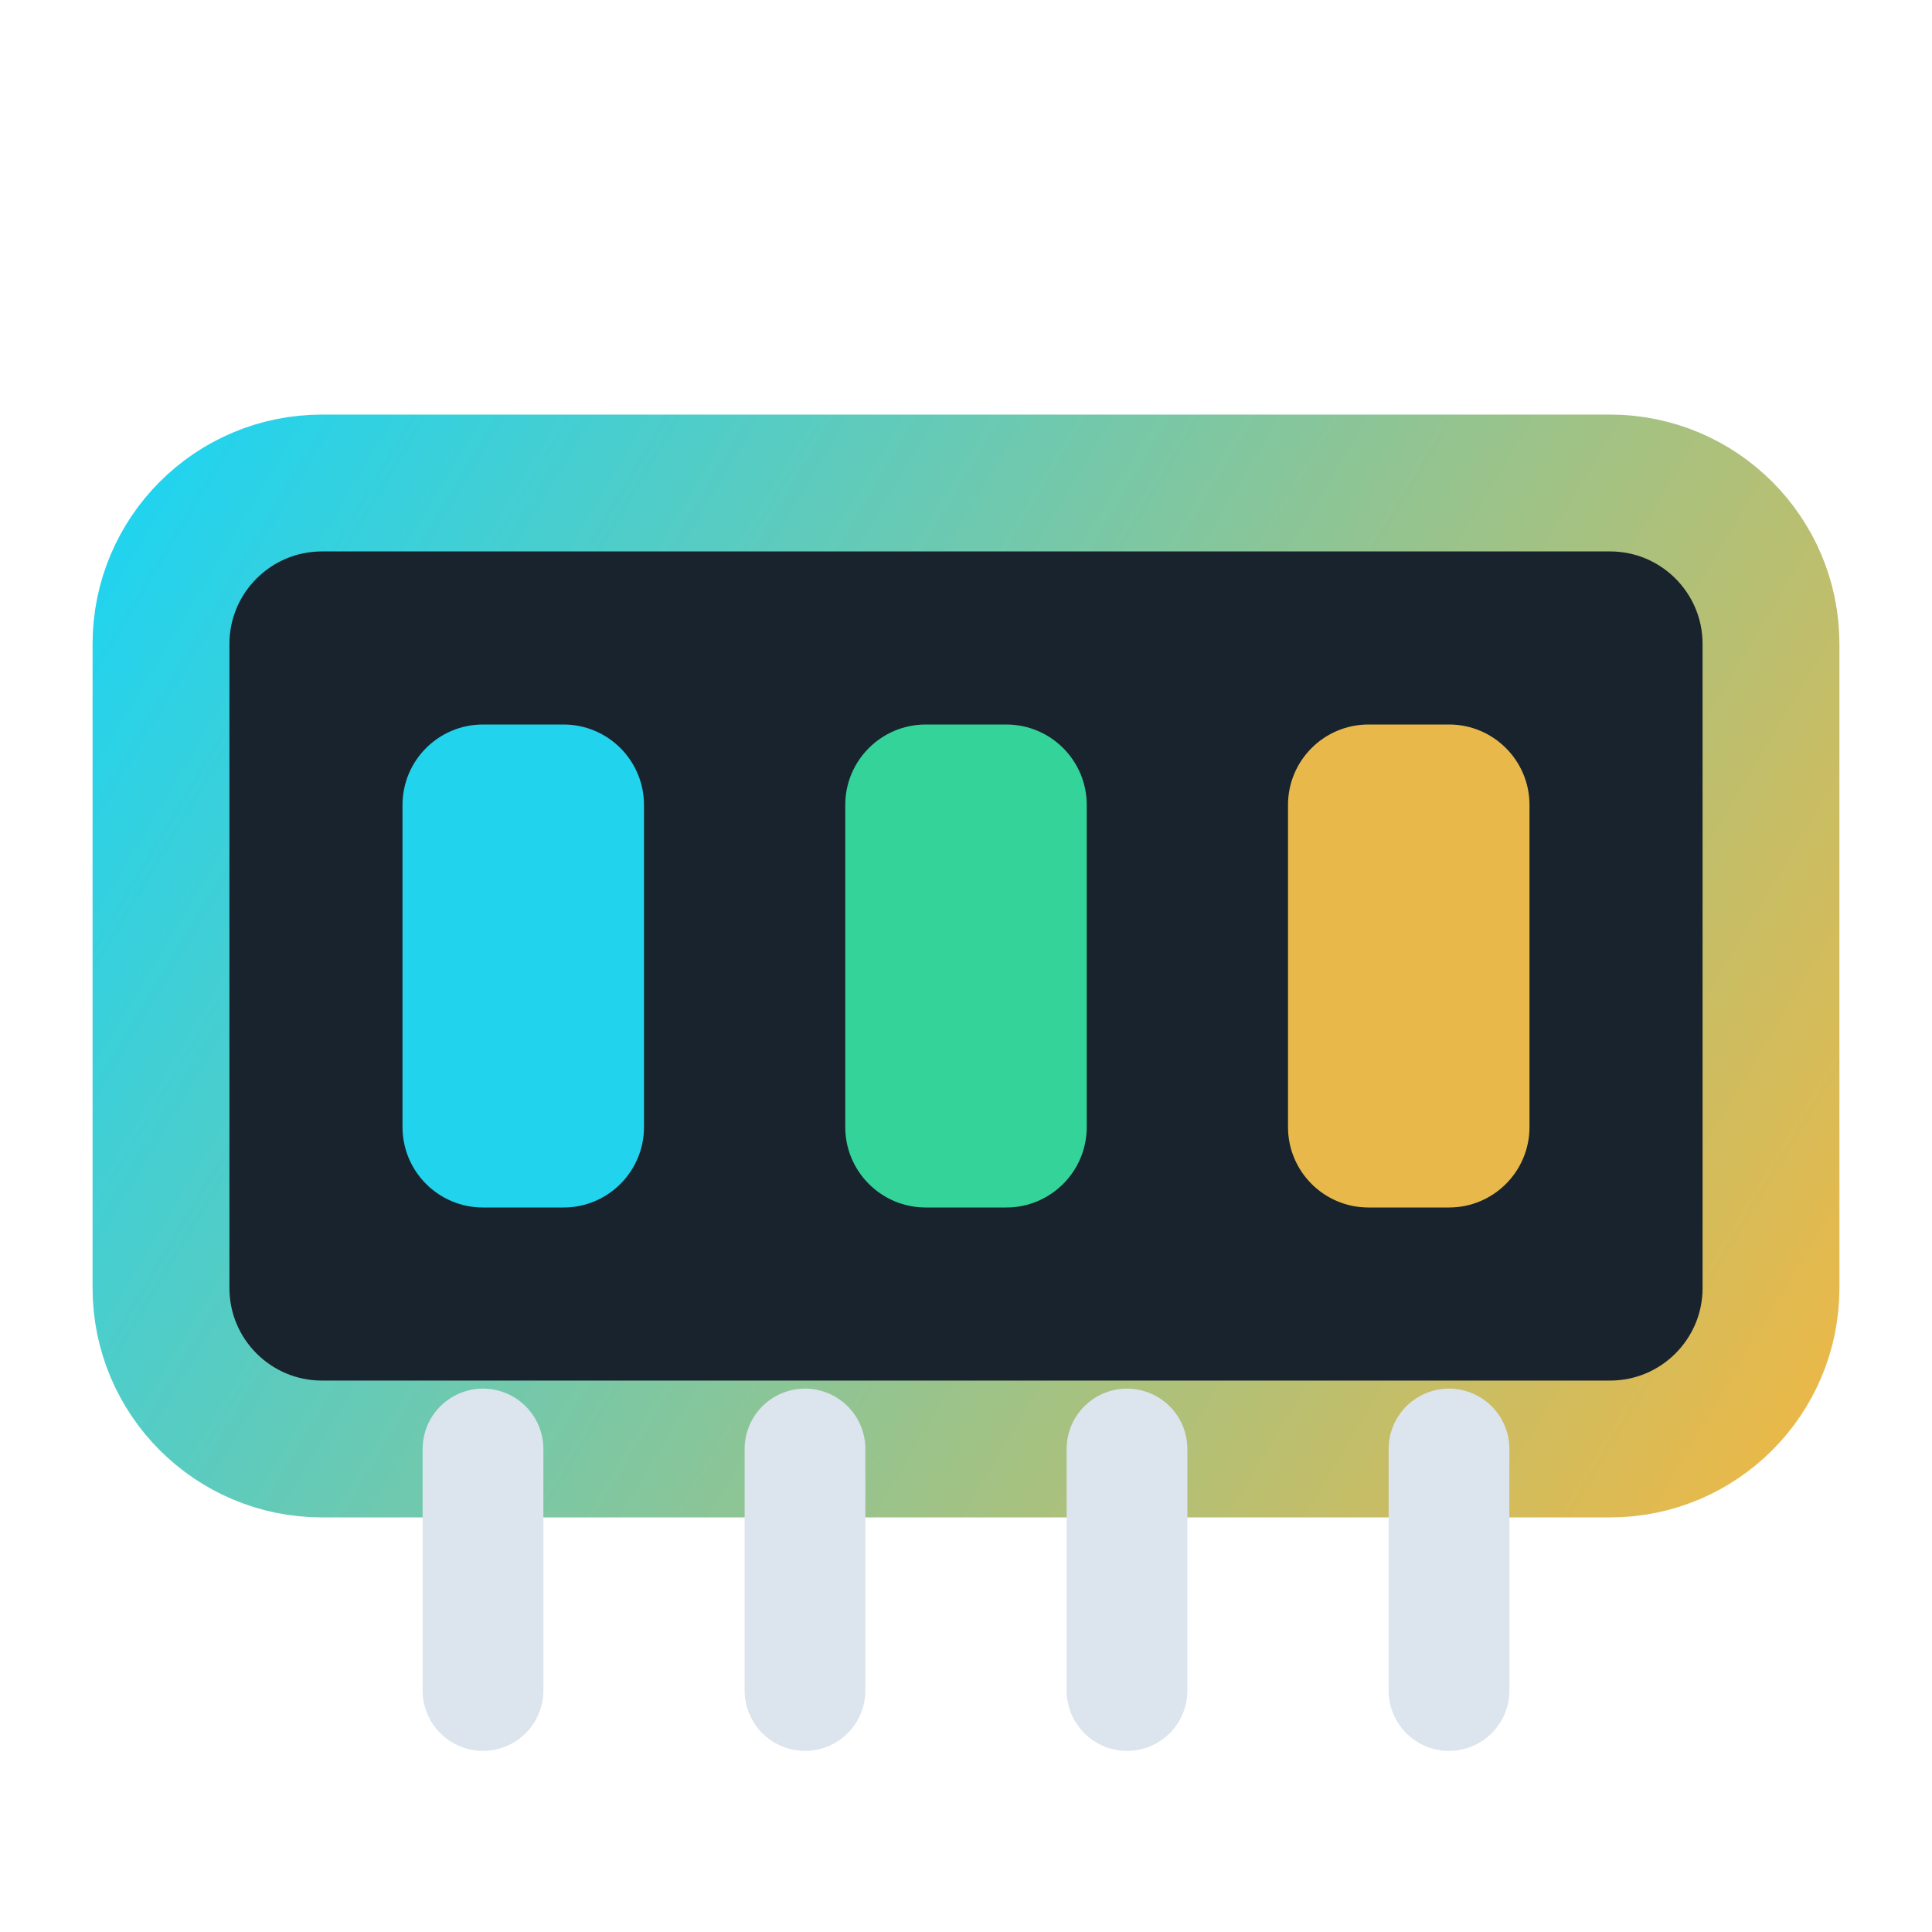
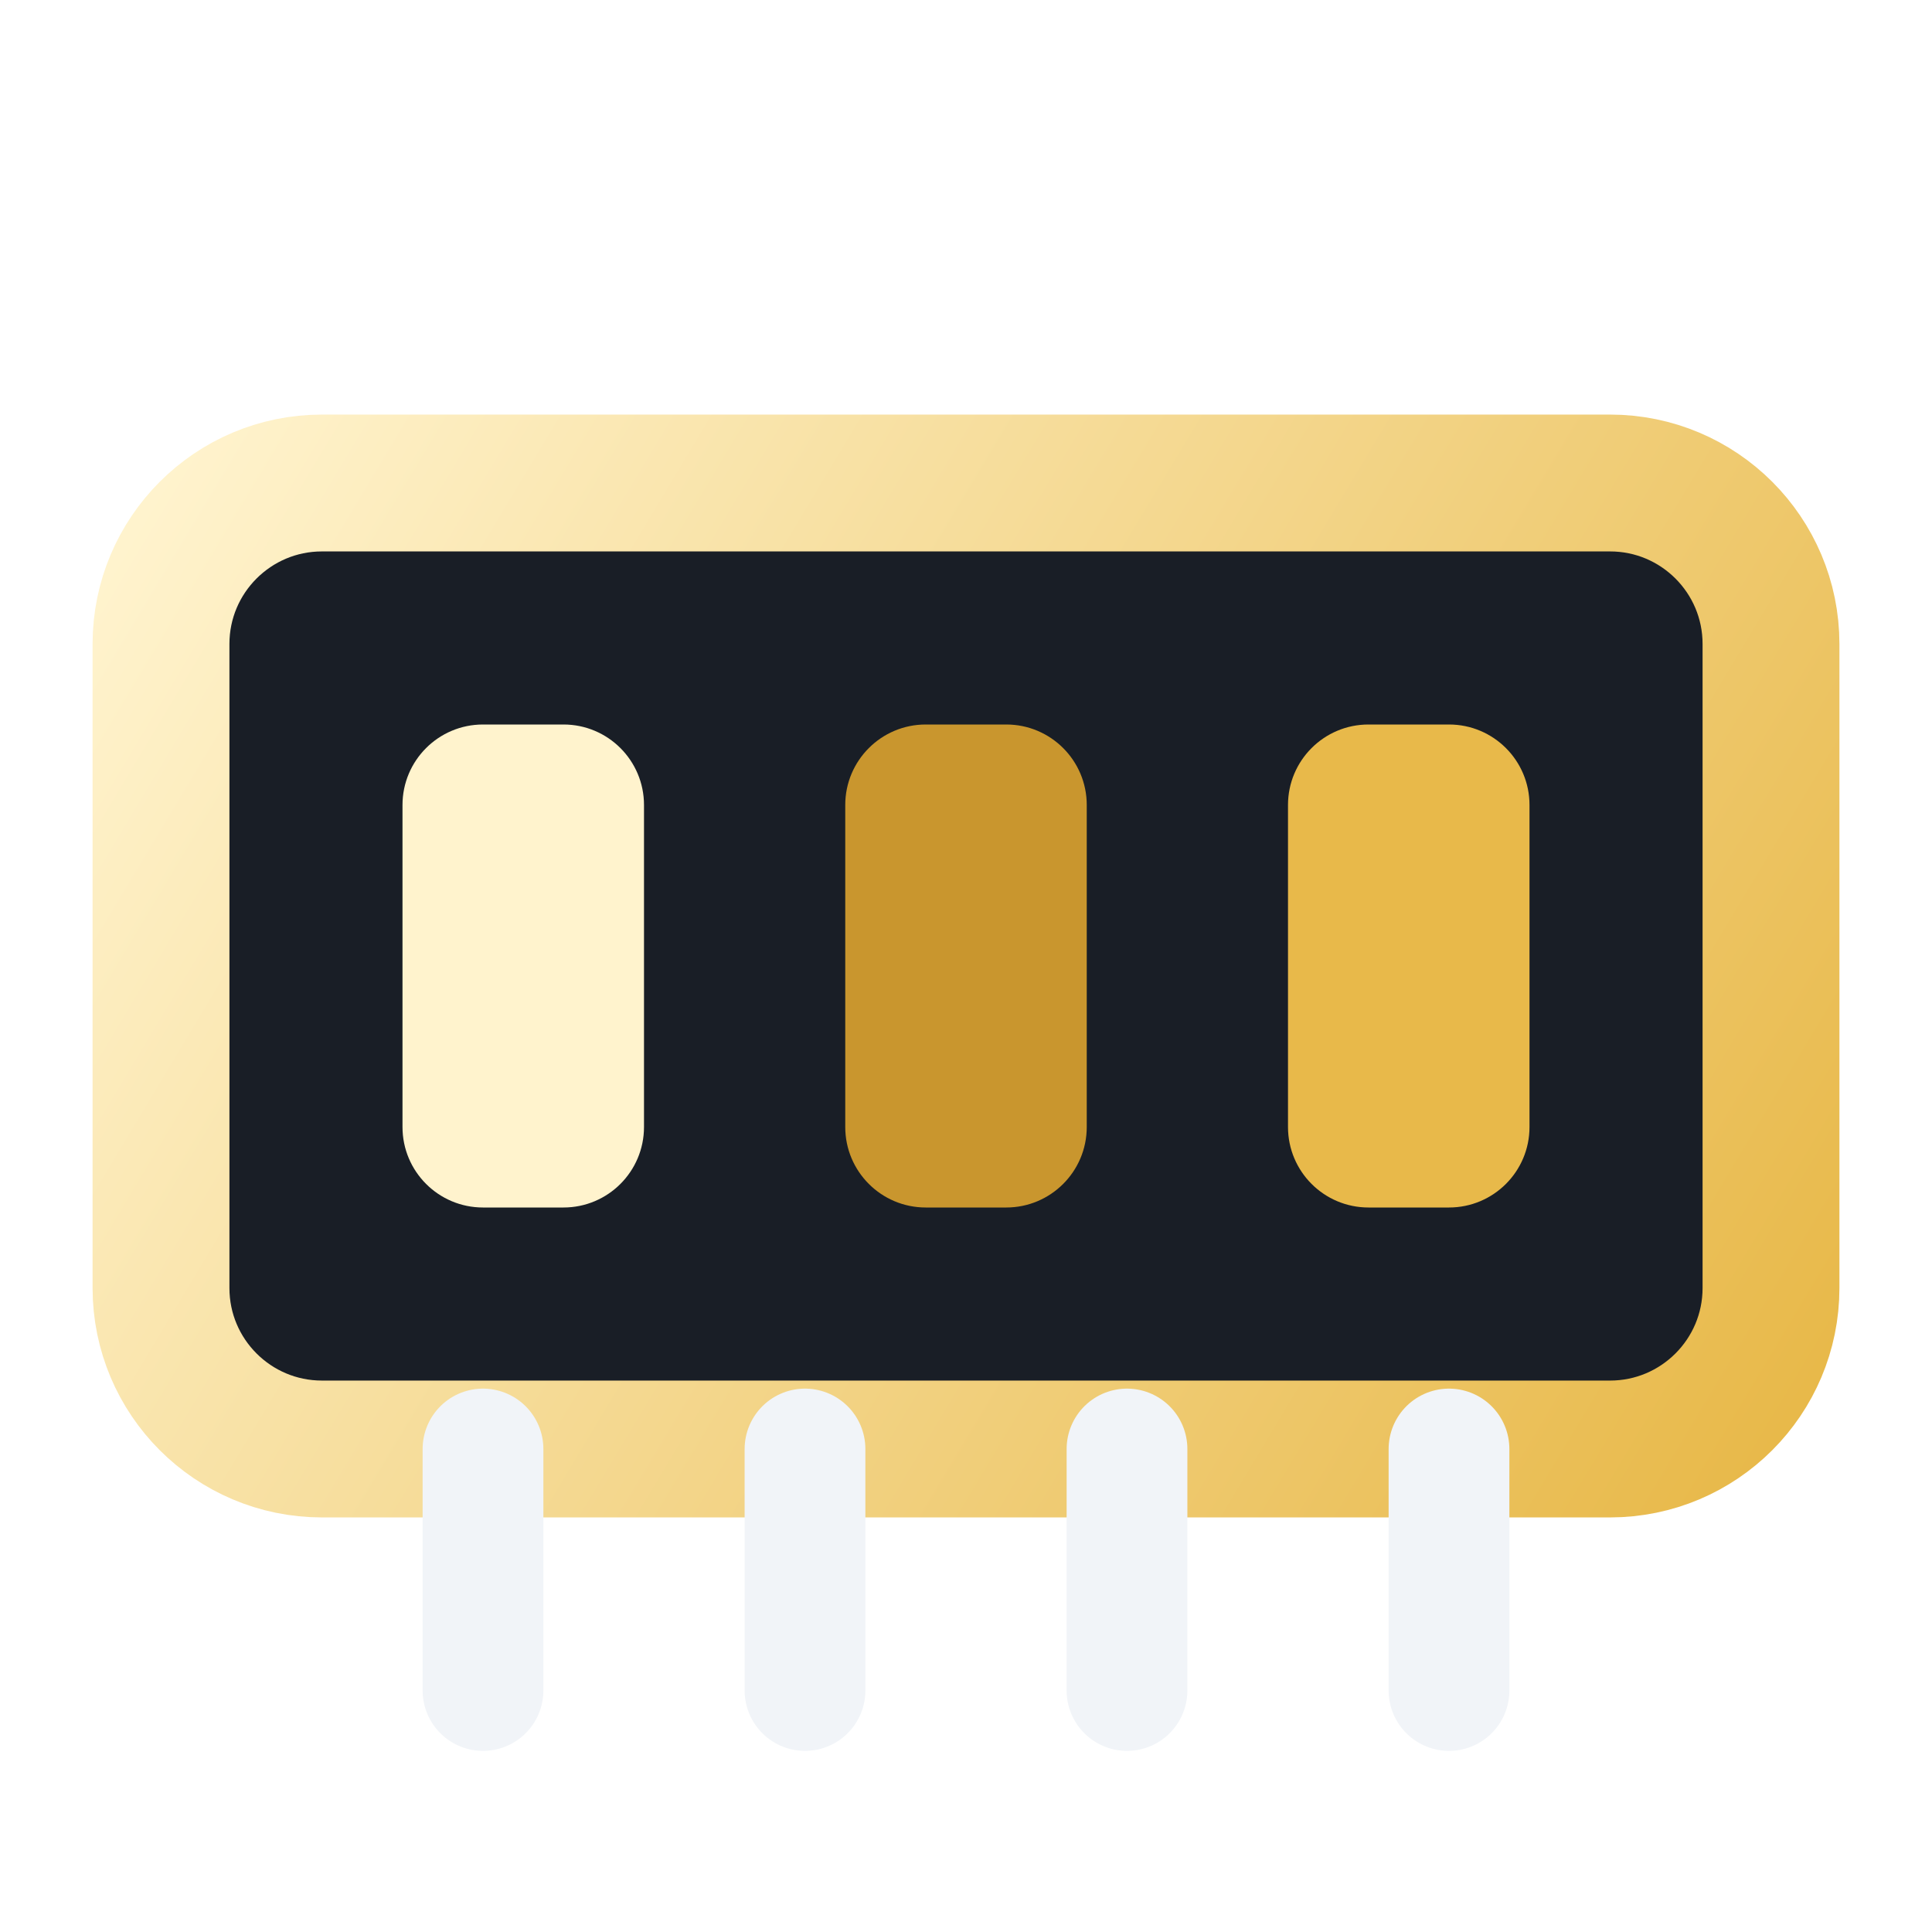
<svg xmlns="http://www.w3.org/2000/svg" width="24" height="24" viewBox="0 0 24 24" fill="none">
  <defs>
    <linearGradient id="a" x1="2" y1="6" x2="22" y2="18" gradientUnits="userSpaceOnUse">
-       <stop stop-color="#22D3EE" />
+       <stop stop-color="#FFF3CD" />
      <stop offset="1" stop-color="#E8B94A" />
    </linearGradient>
  </defs>
-   <rect x="2" y="6" width="20" height="12" rx="2" fill="#18232D" stroke="url(#a)" stroke-width="1.7" />
-   <path d="M6 18v3m4-3v3m4-3v3m4-3v3" stroke="#DCE4EE" stroke-width="1.5" stroke-linecap="round" />
-   <rect x="5" y="9" width="3" height="6" rx="1" fill="#22D3EE" />
-   <rect x="10.5" y="9" width="3" height="6" rx="1" fill="#34D399" />
+   <rect x="2" y="6" width="20" height="12" rx="2" fill="#191E26" stroke="url(#a)" stroke-width="1.7" />
+   <path d="M6 18v3m4-3v3m4-3v3m4-3v3" stroke="#F1F4F8" stroke-width="1.5" stroke-linecap="round" />
+   <rect x="5" y="9" width="3" height="6" rx="1" fill="#FFF3CD" />
+   <rect x="10.5" y="9" width="3" height="6" rx="1" fill="#C9962E" />
  <rect x="16" y="9" width="3" height="6" rx="1" fill="#E8B94A" />
</svg>
